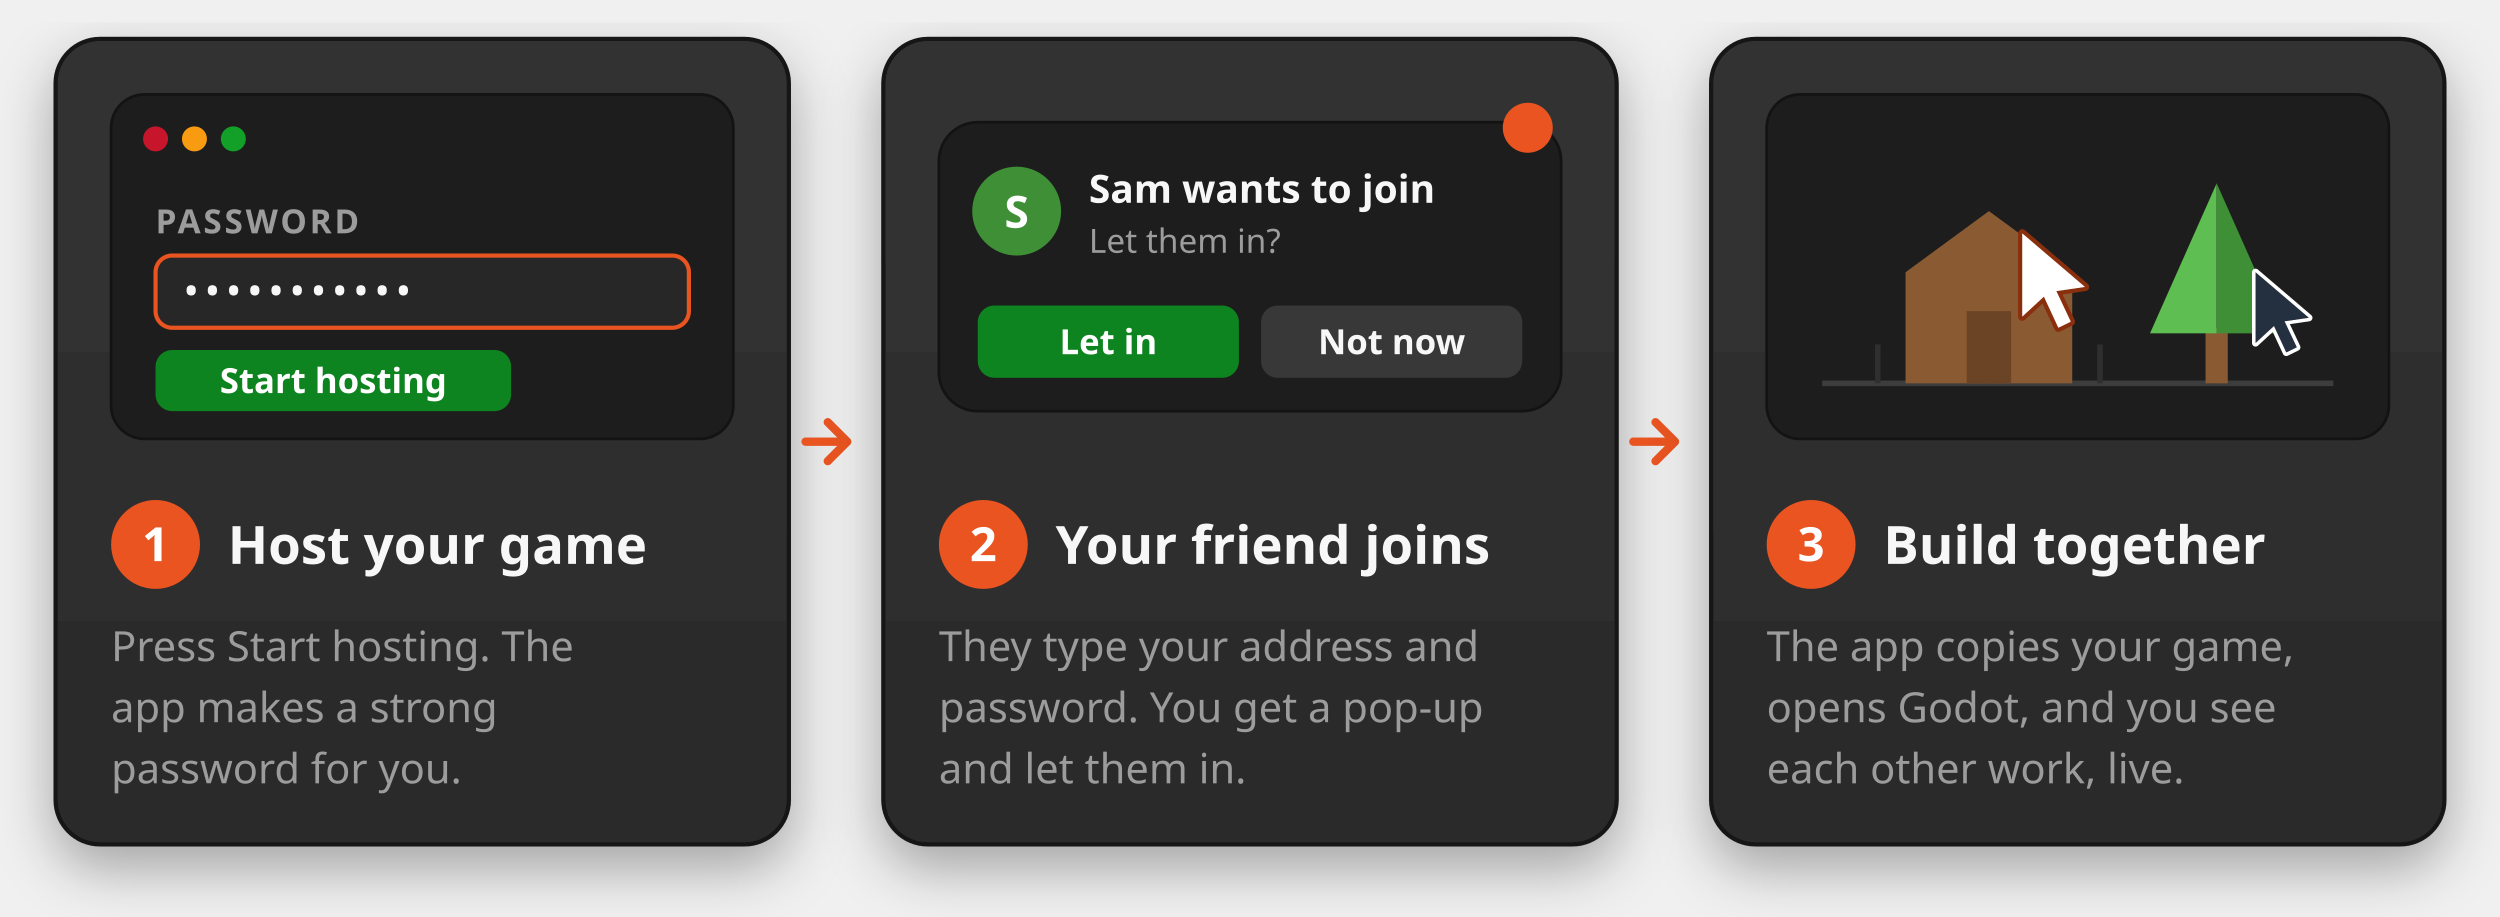
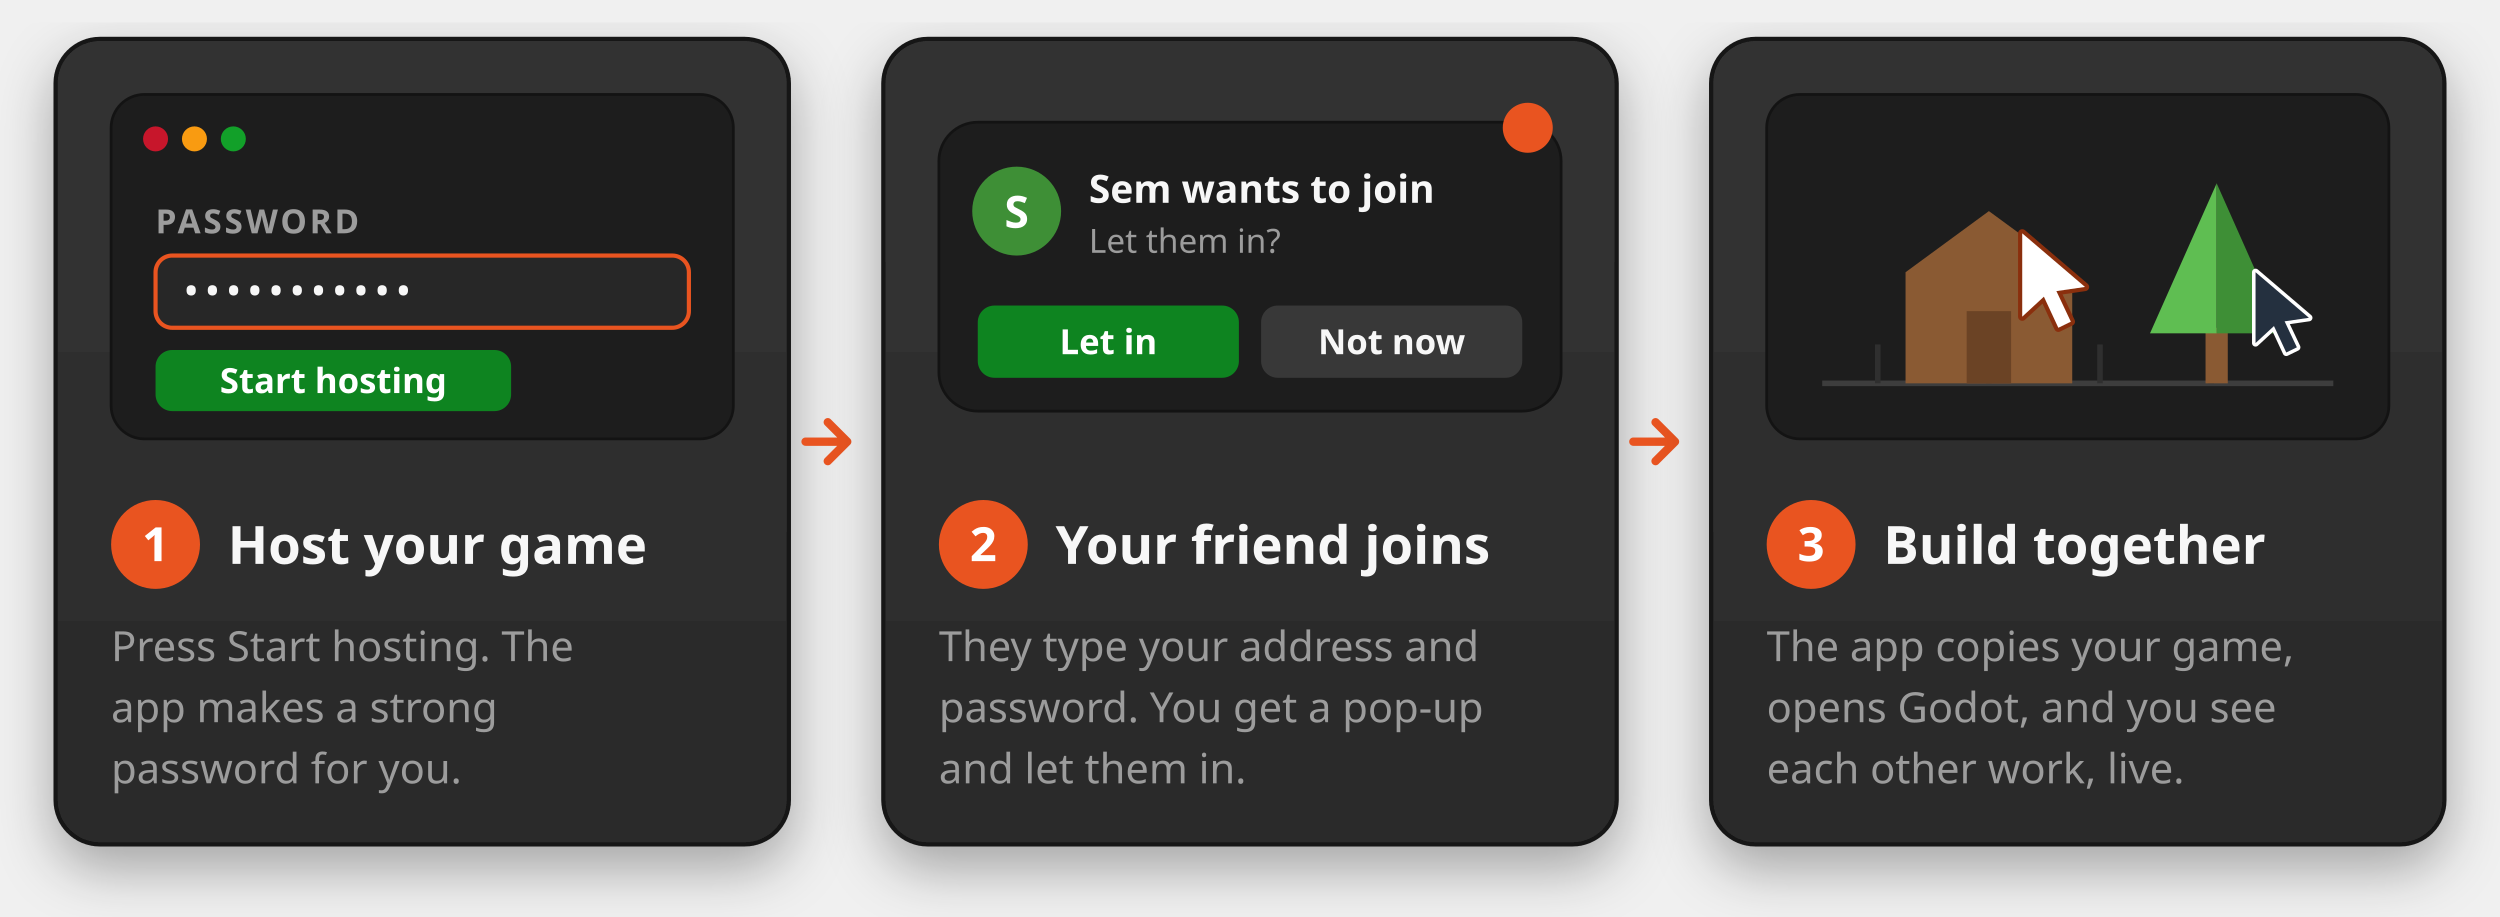
<svg xmlns="http://www.w3.org/2000/svg" viewBox="0 0 900 330" width="900" height="330" role="img" aria-label="How it works: 1. Host your game. 2. Your friend joins. 3. Build together.">
  <defs>
    <filter id="shadow" x="-15%" y="-10%" width="130%" height="130%">
      <feDropShadow dx="0" dy="8" stdDeviation="10" flood-color="#000" flood-opacity="0.32" />
    </filter>
    <linearGradient id="card" x1="0" y1="0" x2="0" y2="1">
      <stop offset="0" stop-color="#333333" />
      <stop offset="1" stop-color="#2A2A2A" />
    </linearGradient>
    <g id="cursor">
      <path d="M0 0 L0 30 L7.8 22.8 L13 34 L17.5 31.8 L12.3 20.8 L22.6 19.3 Z" stroke-width="3" stroke-linejoin="round" paint-order="stroke" />
    </g>
  </defs>
  <style>
    text { font-family: Ubuntu, "Segoe UI", system-ui, -apple-system, Cantarell, "Noto Sans", "Helvetica Neue", Arial, sans-serif; }
    .t { font-size: 19px; font-weight: 700; fill: #F7F7F7; }
    .b { font-size: 15px; fill: #9C9C9C; }
    .n { font-size: 17px; font-weight: 700; fill: #FFFFFF; }
  </style>
  <g transform="translate(20 14)">
    <rect width="264" height="290" rx="16" fill="url(#card)" stroke="#131313" stroke-width="1.5" filter="url(#shadow)" />
    <rect x="20" y="20" width="224" height="124" rx="12" fill="#1D1D1D" stroke="#131313" />
    <circle cx="36" cy="36" r="4.5" fill="#C7162B" />
    <circle cx="50" cy="36" r="4.5" fill="#F99B11" />
    <circle cx="64" cy="36" r="4.5" fill="#12A029" />
    <text x="36" y="70" font-size="12" font-weight="700" fill="#9C9C9C" letter-spacing="1">PASSWORD</text>
    <rect x="36" y="78" width="192" height="26" rx="6" fill="#272727" stroke="#E95420" stroke-width="1.5" />
    <text x="46" y="96" font-size="15" fill="#F7F7F7" letter-spacing="2">•••••••••••</text>
    <rect x="36" y="112" width="128" height="22" rx="6" fill="#0E8420" />
    <text x="100" y="127.5" font-size="12.5" font-weight="700" fill="#FFFFFF" text-anchor="middle">Start hosting</text>
    <circle cx="36" cy="182" r="16" fill="#E95420" />
    <text x="36" y="188" class="n" text-anchor="middle">1</text>
    <text x="62" y="189" class="t">Host your game</text>
    <text class="b">
      <tspan x="20" y="224">Press Start hosting. The</tspan>
      <tspan x="20" y="246">app makes a strong</tspan>
      <tspan x="20" y="268">password for you.</tspan>
    </text>
  </g>
  <path d="M290 159 l14 0 m-6 -7 l7 7 l-7 7" fill="none" stroke="#E95420" stroke-width="3" stroke-linecap="round" stroke-linejoin="round" />
  <g transform="translate(318 14)">
    <rect width="264" height="290" rx="16" fill="url(#card)" stroke="#131313" stroke-width="1.5" filter="url(#shadow)" />
    <rect x="20" y="30" width="224" height="104" rx="14" fill="#1D1D1D" stroke="#131313" />
    <circle cx="48" cy="62" r="16" fill="#3E8F36" />
    <text x="48" y="68" font-size="16" font-weight="700" fill="#FFFFFF" text-anchor="middle">S</text>
-     <text x="74" y="59" font-size="14" font-weight="700" fill="#F7F7F7">Sam wants to join</text>
+     <text x="74" y="59" font-size="14" font-weight="700" fill="#F7F7F7">Sem wants to join</text>
    <text x="74" y="77" font-size="12" fill="#9C9C9C">Let them in?</text>
    <rect x="34" y="96" width="94" height="26" rx="6" fill="#0E8420" />
    <text x="81" y="113.5" font-size="12.5" font-weight="700" fill="#FFFFFF" text-anchor="middle">Let in</text>
    <rect x="136" y="96" width="94" height="26" rx="6" fill="#383838" />
    <text x="183" y="113.5" font-size="12.5" font-weight="700" fill="#F7F7F7" text-anchor="middle">Not now</text>
    <circle cx="232" cy="32" r="9" fill="#E95420">
      <animate attributeName="r" values="9;11;9" dur="1.6s" repeatCount="indefinite" />
    </circle>
    <circle cx="36" cy="182" r="16" fill="#E95420" />
    <text x="36" y="188" class="n" text-anchor="middle">2</text>
    <text x="62" y="189" class="t">Your friend joins</text>
    <text class="b">
      <tspan x="20" y="224">They type your address and</tspan>
      <tspan x="20" y="246">password. You get a pop-up</tspan>
      <tspan x="20" y="268">and let them in.</tspan>
    </text>
  </g>
  <path d="M588 159 l14 0 m-6 -7 l7 7 l-7 7" fill="none" stroke="#E95420" stroke-width="3" stroke-linecap="round" stroke-linejoin="round" />
  <g transform="translate(616 14)">
    <rect width="264" height="290" rx="16" fill="url(#card)" stroke="#131313" stroke-width="1.5" filter="url(#shadow)" />
    <rect x="20" y="20" width="224" height="124" rx="12" fill="#1D1D1D" stroke="#131313" />
    <path d="M40 124 L224 124" stroke="#3D3D3D" stroke-width="2" />
    <path d="M60 124 L60 110 M100 124 L100 110 M140 124 L140 110 M180 124 L180 110" stroke="#2F2F2F" stroke-width="2" />
    <path d="M70 124 L70 84 L100 62 L130 84 L130 124 Z" fill="#8A5A33" />
    <rect x="92" y="98" width="16" height="26" fill="#6B4325" />
    <rect x="178" y="104" width="8" height="20" fill="#8A5A33" />
    <path d="M182 52 L182 106 L158 106 Z" fill="#5FBE52" />
    <path d="M182 52 L182 106 L206 106 Z" fill="#3E8F36" />
    <g transform="translate(112 70)">
      <use href="#cursor" fill="#FFFFFF" stroke="#8A2F0D" />
      <animateTransform attributeName="transform" type="translate" values="112 70; 140 58; 112 70" dur="4s" repeatCount="indefinite" />
    </g>
    <g transform="translate(196 84) scale(0.85)">
      <use href="#cursor" fill="#24303F" stroke="#FFFFFF" />
      <animateTransform attributeName="transform" type="translate" values="196 84; 176 96; 196 84" dur="5s" repeatCount="indefinite" additive="replace" />
    </g>
    <circle cx="36" cy="182" r="16" fill="#E95420" />
    <text x="36" y="188" class="n" text-anchor="middle">3</text>
    <text x="62" y="189" class="t">Build together</text>
    <text class="b">
      <tspan x="20" y="224">The app copies your game,</tspan>
      <tspan x="20" y="246">opens Godot, and you see</tspan>
      <tspan x="20" y="268">each other work, live.</tspan>
    </text>
  </g>
</svg>
